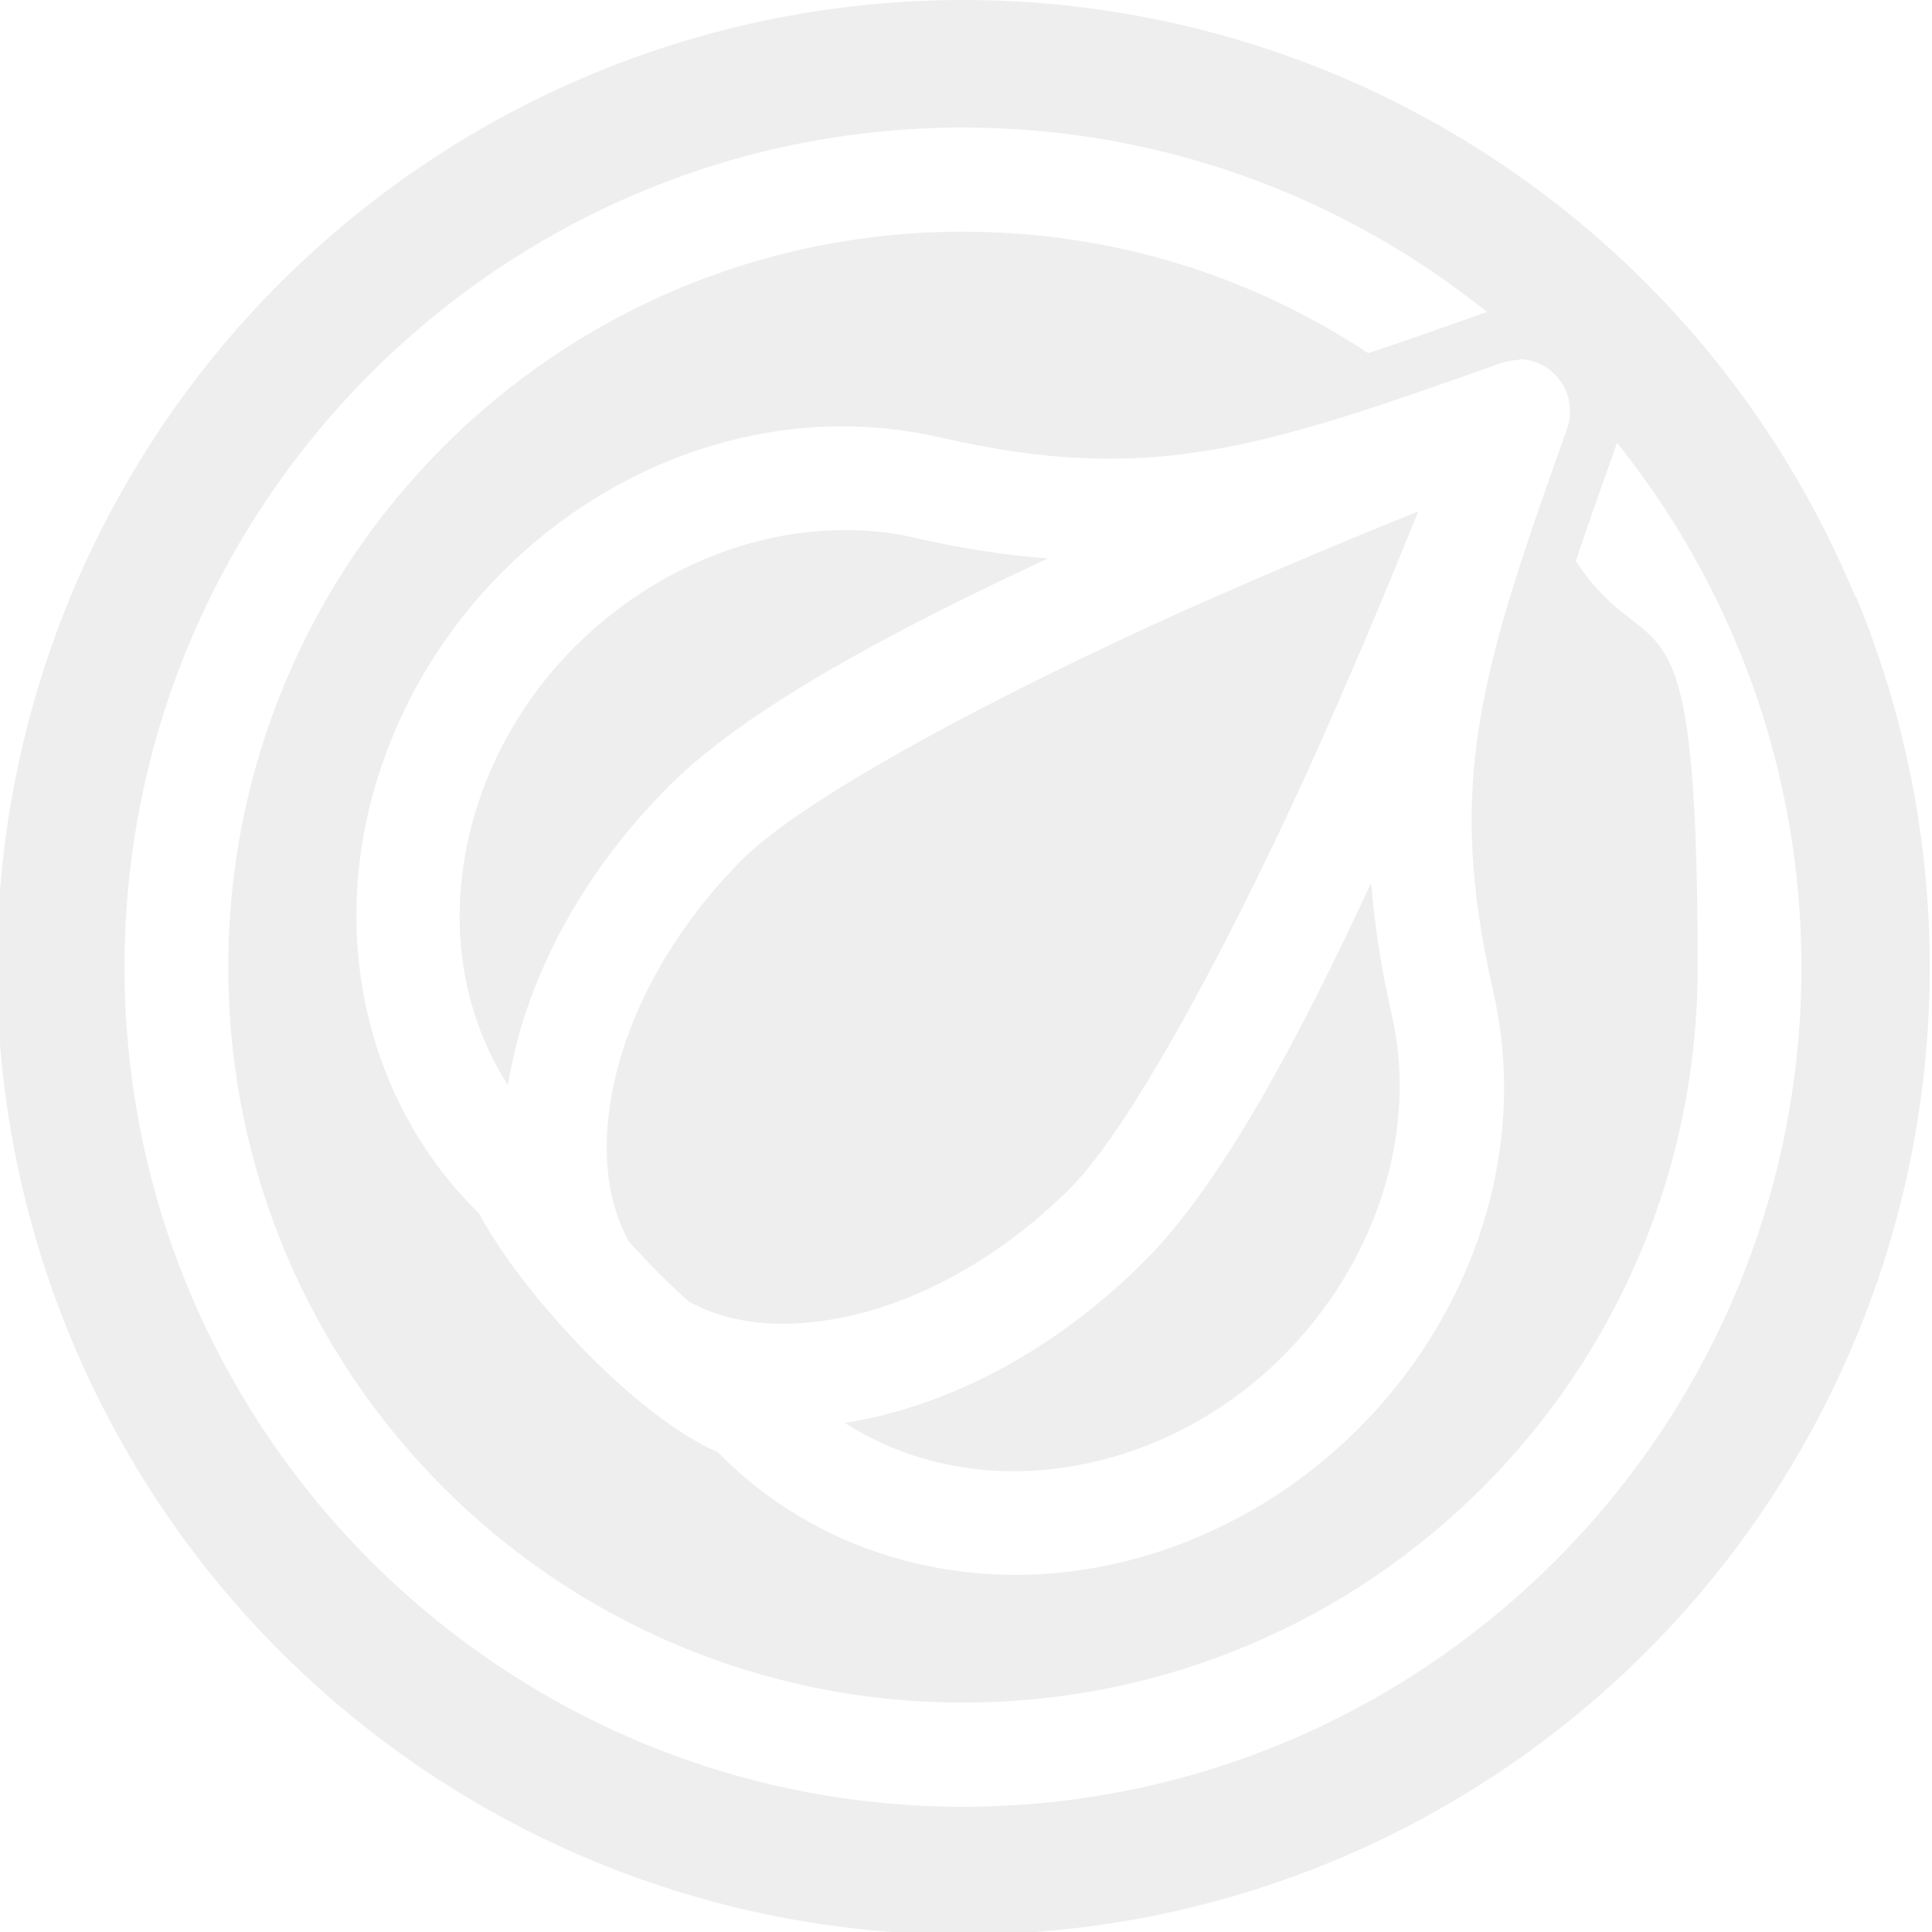
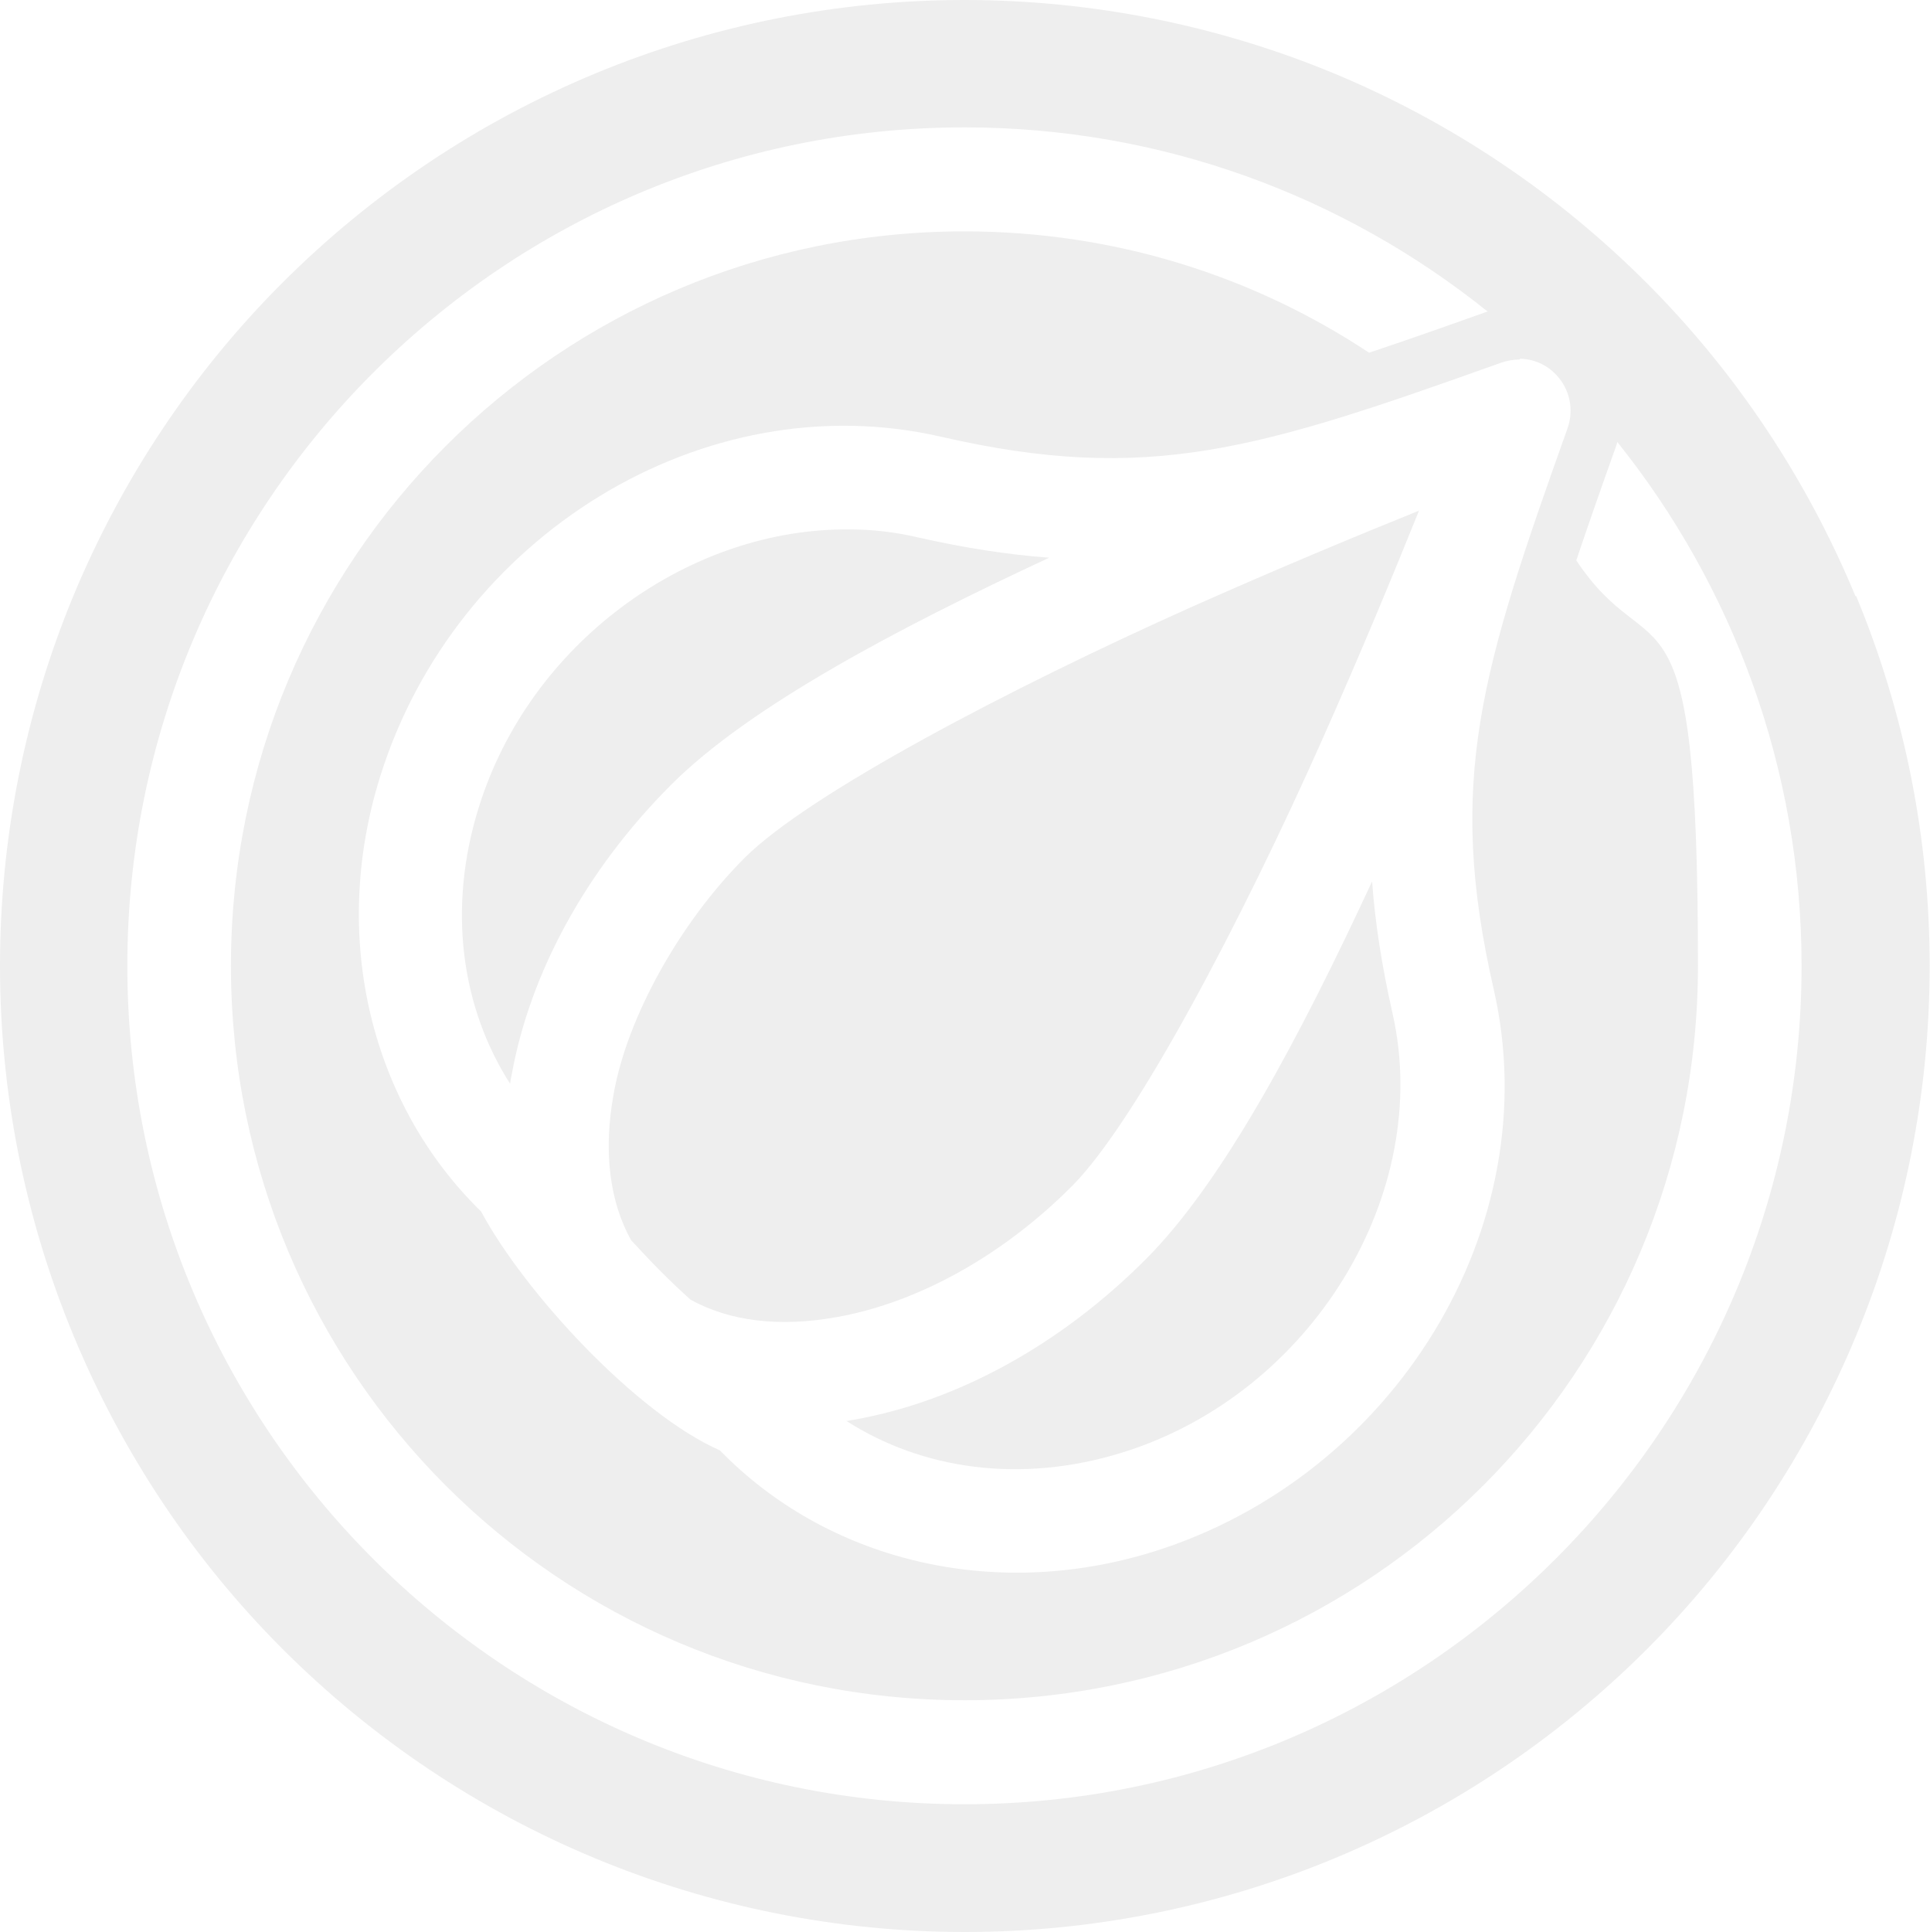
- <svg xmlns="http://www.w3.org/2000/svg" id="evrmore" version="1.1" viewBox="0 0 512 512">
+ <svg xmlns="http://www.w3.org/2000/svg" id="evrmore" version="1.1" viewBox="0 0 512.2 512.7">
  <defs>
    <style>
      .st0 {
        fill: #eee;
      }
    </style>
  </defs>
-   <path class="st0" d="M491.7,158.2c-12.9-31.1-31.7-59.4-55.5-83.2-23.8-23.8-52-42.7-83.1-55.6C322.1,6.6,288.8,0,255.2,0s-66.9,6.6-98,19.5c-31.1,12.9-59.3,31.8-83.1,55.6-23.8,23.8-42.6,52.1-55.5,83.2C5.8,189.3-.8,222.6-.8,256.3s6.6,67,19.5,98.1c12.9,31.1,31.7,59.4,55.5,83.2,23.8,23.8,52,42.7,83.1,55.6,31.1,12.9,64.4,19.5,98,19.5s66.9-6.6,98-19.5c31.1-12.9,59.3-31.8,83.1-55.6,23.8-23.8,42.6-52.1,55.5-83.2,12.9-31.1,19.5-64.4,19.5-98.1s-6.6-67-19.5-98.1ZM402.5,95.2c3.7,0,7.3,1.6,9.8,4.3,3.6,3.8,4.7,9.2,3,14.1-22.9,64.2-32.3,93.6-19.6,149,14.4,63.1-26.5,129.1-90.1,149.1-43.2,13.5-87.2,2.1-115.3-26.8-22.1-9.7-51.8-41.8-63.4-63.4-28.9-28.2-40.3-72.2-26.8-115.4,19.9-63.7,85.8-104.7,148.9-90.2,55.3,12.7,84.6,3.2,148.8-19.7,1.5-.5,3.2-.8,4.8-.8ZM255.2,478.8c-122.6,0-222.2-99.8-222.2-222.5S132.6,33.8,255.2,33.8h0c52.5,0,100.8,18.3,138.9,48.9-.3.1-.7.2-1,.3-11.2,4-21.2,7.5-30.5,10.6-30.8-20.4-67.7-32.2-107.4-32.2-107.7,0-194.7,87.1-194.7,194.9s87,194.9,194.7,194.9,194.7-87.1,194.7-194.9-11.9-76.8-32.3-107.6c3.1-9.2,6.6-19.2,10.6-30.4.1-.3.2-.7.3-1,30.5,38.1,48.9,86.5,48.9,139,0,122.7-99.7,222.5-222.2,222.5Z" />
-   <path class="st0" d="M375.9,135.5c-16.4,6.6-37.8,15.5-60.7,25.7-47.6,21.3-101.3,49.4-118.4,66.5-19.3,19.3-31.1,42.2-34.7,62.5-2.8,15.3-1.1,28.6,4.6,38.9,2.5,2.7,5,5.4,7.7,8.1,2.7,2.7,5.4,5.3,8.1,7.7,10.3,5.7,23.6,7.4,38.9,4.6,20.3-3.6,43.1-15.4,62.4-34.8,17-17.1,45.2-70.8,66.4-118.5,10.2-22.9,19.1-44.4,25.7-60.8Z" />
-   <path class="st0" d="M222.7,140.5c-41.6.5-82.9,30.4-96.4,73.7-8.5,27.2-4.5,53.4,8.3,73.4.1-.8.2-1.5.4-2.3,4.8-26.7,19.4-54.1,42.4-77.1,20.7-20.7,60.1-41.5,100.3-60.2-11-.8-22.5-2.6-34.9-5.4-6-1.4-12-2.1-18-2.1-.7,0-1.3,0-2,0h0Z" />
-   <path class="st0" d="M363.4,233.9c-18.7,40.3-39.4,79.7-60.2,100.4-23,23-50.3,37.6-77,42.4-.8.1-1.5.3-2.3.4,20,12.8,46.2,16.8,73.4,8.3,50.2-15.7,82.4-68.9,71.5-116.6-2.8-12.4-4.6-23.9-5.4-34.9h0Z" />
+   <path class="st0" d="M492.5,158.2c-12.9-31.1-31.7-59.4-55.5-83.2-23.8-23.8-52-42.7-83.1-55.6C322.9,6.6,289.6,0,256,0s-66.9,6.6-98,19.5c-31.1,12.9-59.3,31.8-83.1,55.6-23.8,23.8-42.6,52.1-55.5,83.2C6.6,189.3,0,222.6,0,256.3s6.6,67,19.5,98.1c12.9,31.1,31.7,59.4,55.5,83.2,23.8,23.8,52,42.7,83.1,55.6,31.1,12.9,64.4,19.5,98,19.5s66.9-6.6,98-19.5,59.3-31.8,83.1-55.6,42.6-52.1,55.5-83.2c12.9-31.1,19.5-64.4,19.5-98.1s-6.6-67-19.5-98.1h-.2ZM403.3,95.2c3.7,0,7.3,1.6,9.8,4.3,3.6,3.8,4.7,9.2,3,14.1-22.9,64.2-32.3,93.6-19.6,149,14.4,63.1-26.5,129.1-90.1,149.1-43.2,13.5-87.2,2.1-115.3-26.8-22.1-9.7-51.8-41.8-63.4-63.4-28.9-28.2-40.3-72.2-26.8-115.4,19.9-63.7,85.8-104.7,148.9-90.2,55.3,12.7,84.6,3.2,148.8-19.7,1.5-.5,3.2-.8,4.8-.8v-.2ZM256,478.8c-122.6,0-222.2-99.8-222.2-222.5S133.4,33.8,256,33.8h0c52.5,0,100.8,18.3,138.9,48.9-.3,0-.7.2-1,.3-11.2,4-21.2,7.5-30.5,10.6-30.8-20.4-67.7-32.2-107.4-32.2-107.7,0-194.7,87.1-194.7,194.9s87,194.9,194.7,194.9,194.7-87.1,194.7-194.9-11.9-76.8-32.3-107.6c3.1-9.2,6.6-19.2,10.6-30.4.1-.3.2-.7.3-1,30.5,38.1,48.9,86.5,48.9,139,0,122.7-99.7,222.5-222.2,222.5h0Z" />
+   <path class="st0" d="M376.7,135.5c-16.4,6.6-37.8,15.5-60.7,25.7-47.6,21.3-101.3,49.4-118.4,66.5s-31.1,42.2-34.7,62.5c-2.8,15.3-1.1,28.6,4.6,38.9,2.5,2.7,5,5.4,7.7,8.1s5.4,5.3,8.1,7.7c10.3,5.7,23.6,7.4,38.9,4.6,20.3-3.6,43.1-15.4,62.4-34.8,17-17.1,45.2-70.8,66.4-118.5,10.2-22.9,19.1-44.4,25.7-60.8h0Z" />
+   <path class="st0" d="M223.5,140.5c-41.6.5-82.9,30.4-96.4,73.7-8.5,27.2-4.5,53.4,8.3,73.4.1-.8.2-1.5.4-2.3,4.8-26.7,19.4-54.1,42.4-77.1,20.7-20.7,60.1-41.5,100.3-60.2-11-.8-22.5-2.6-34.9-5.4-6-1.4-12-2.1-18-2.1h-2.1Z" />
+   <path class="st0" d="M364.2,233.9c-18.7,40.3-39.4,79.7-60.2,100.4-23,23-50.3,37.6-77,42.4-.8.1-1.5.3-2.3.4,20,12.8,46.2,16.8,73.4,8.3,50.2-15.7,82.4-68.9,71.5-116.6-2.8-12.4-4.6-23.9-5.4-34.9h0Z" />
</svg>
